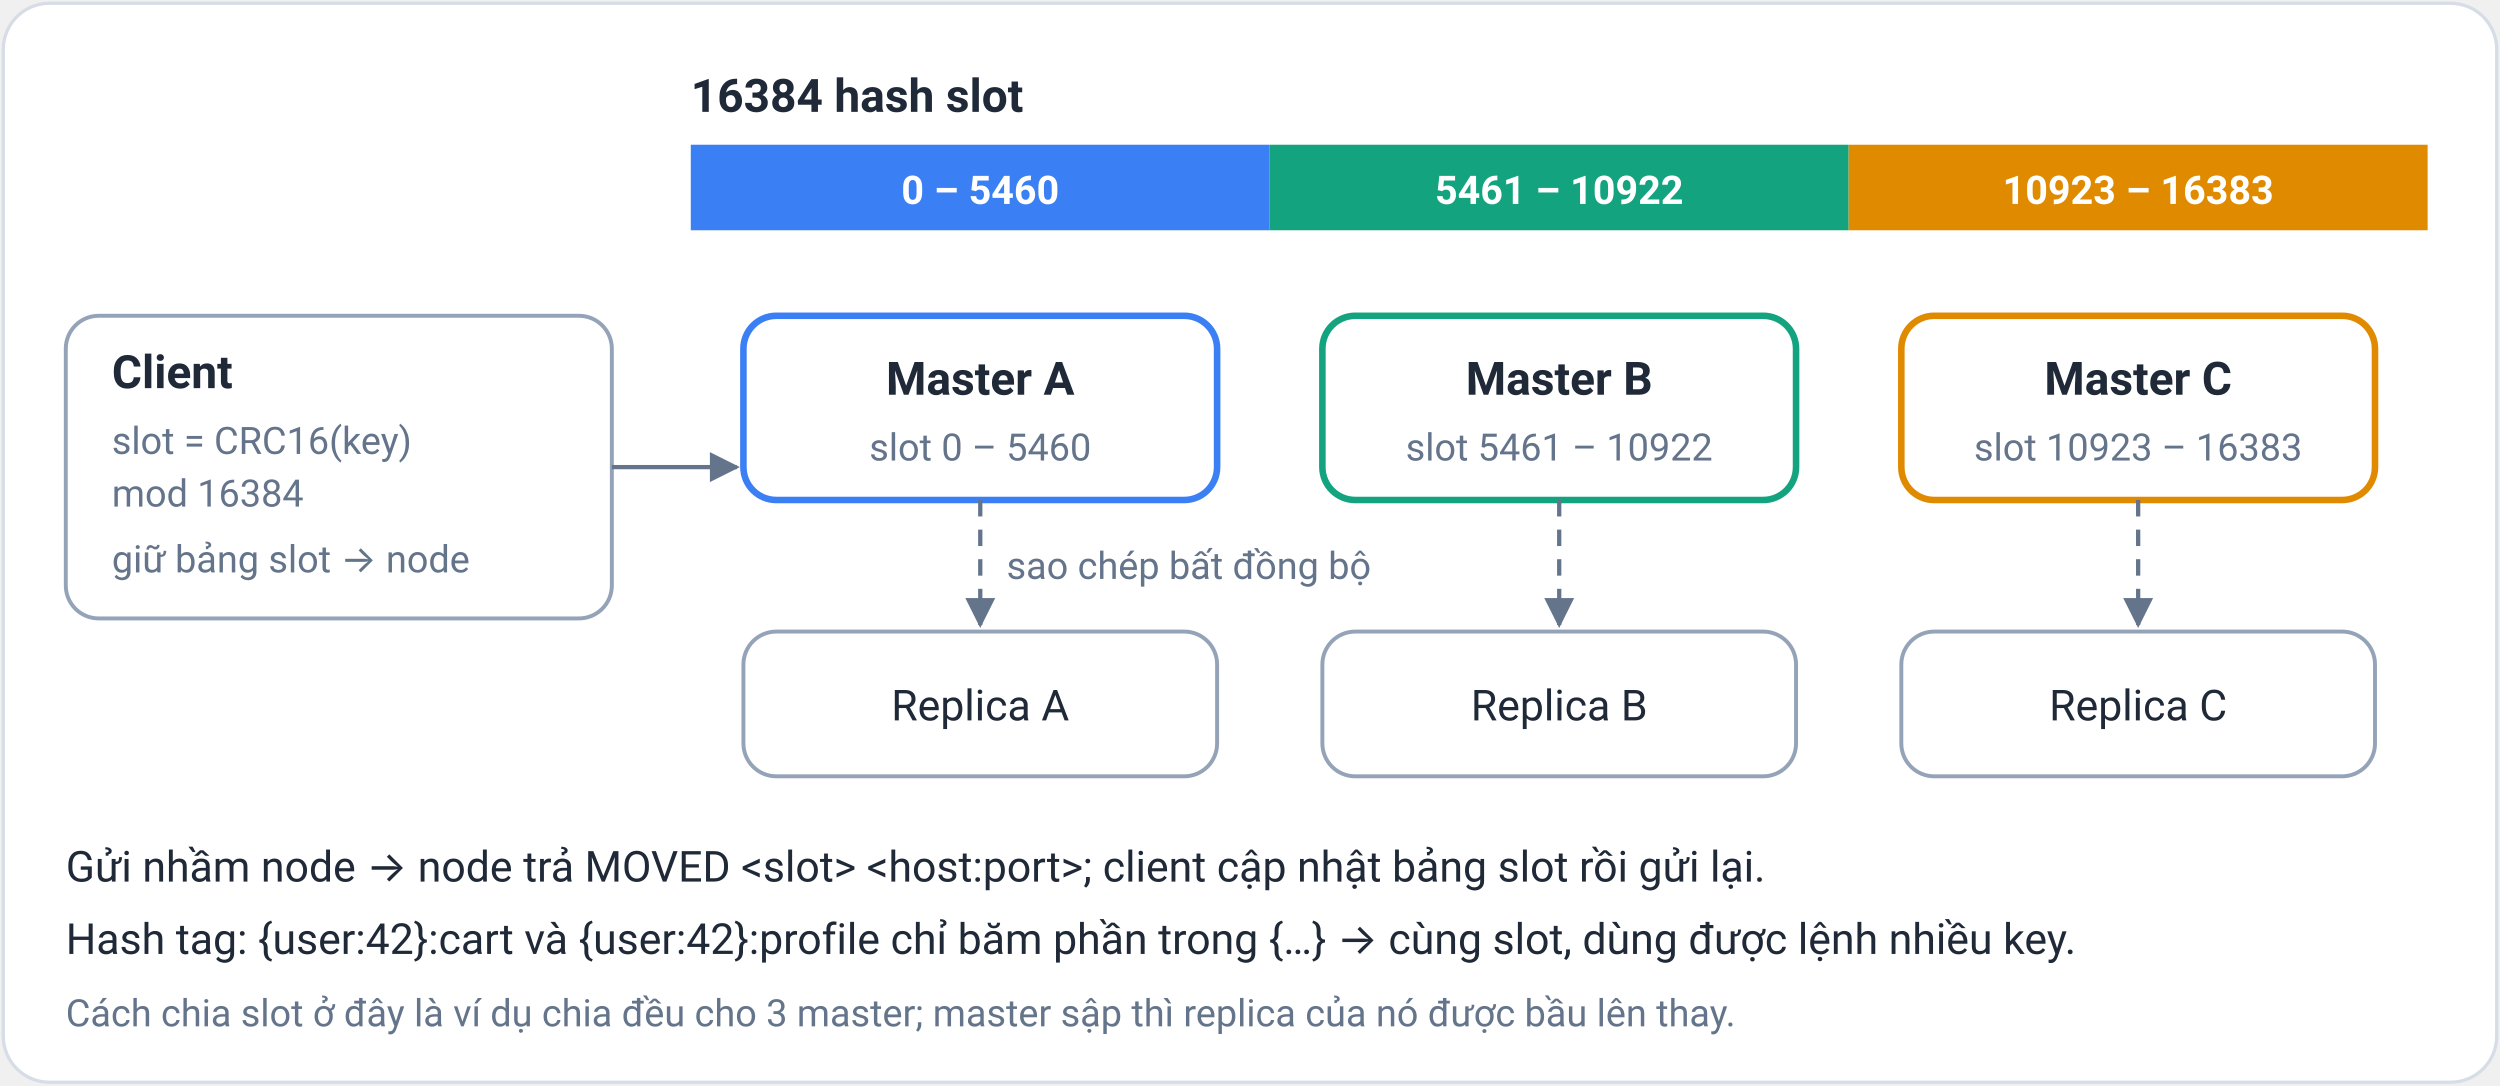
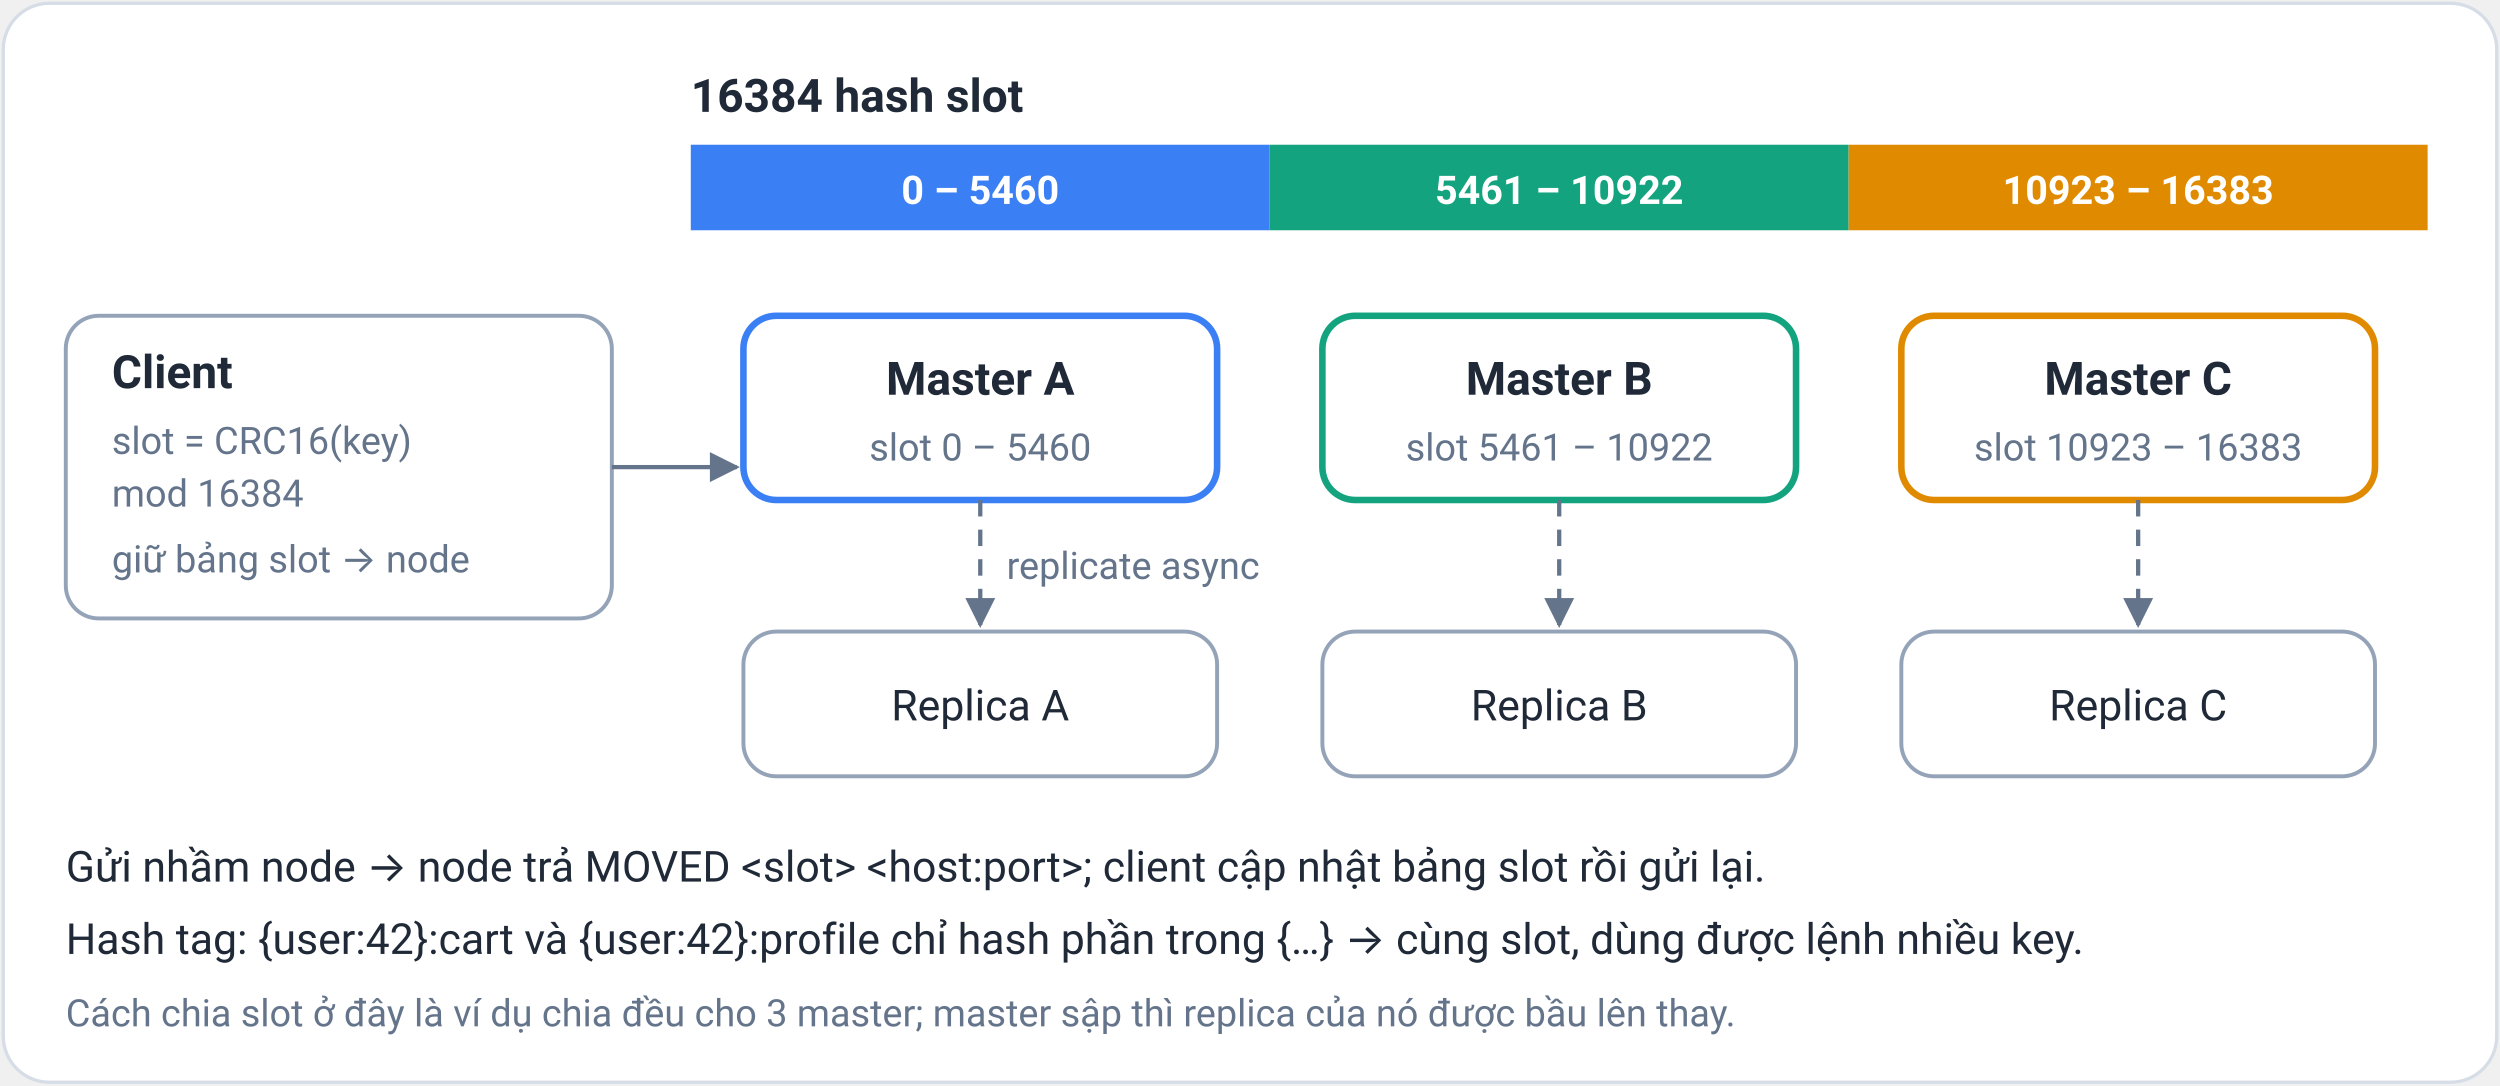
<svg xmlns="http://www.w3.org/2000/svg" viewBox="0 0 760 330" font-family="system-ui, -apple-system, 'Segoe UI', Roboto, sans-serif" role="img" aria-labelledby="t">
  <defs>
    <marker id="a" viewBox="0 0 10 10" refX="9" refY="5" markerWidth="7" markerHeight="7" orient="auto-start-reverse">
      <path d="M0,0 L10,5 L0,10 z" fill="#64748b" />
    </marker>
    <style>
      .box { fill: #fff; stroke: #94a3b8; stroke-width: 1.2; }
      .h { font-size: 14px; font-weight: 650; fill: #1f2937; }
      .t { font-size: 13px; fill: #1f2937; }
      .s { font-size: 11.5px; fill: #64748b; }
      .w { font-size: 12px; fill: #ffffff; font-weight: 600; text-anchor: middle; }
    </style>
  </defs>
  <rect x="1" y="1" width="758" height="328" rx="14" fill="#ffffff" stroke="#d6dde6" />
  <text class="h" x="210" y="34">16384 hash slot</text>
  <rect x="210" y="44" width="176" height="26" fill="#3b7ff5" />
  <rect x="386" y="44" width="176" height="26" fill="#14a37f" />
  <rect x="562" y="44" width="176" height="26" fill="#e08a00" />
  <text class="w" x="298" y="62">0 – 5460</text>
  <text class="w" x="474" y="62">5461 – 10922</text>
  <text class="w" x="650" y="62">10923 – 16383</text>
  <rect class="box" x="20" y="96" width="166" height="92" rx="10" />
  <text class="h" x="34" y="118">Client</text>
  <text class="s" x="34" y="138">slot = CRC16(key)</text>
  <text class="s" x="34" y="154">mod 16384</text>
  <text class="s" x="34" y="174">giữ bảng slot → node</text>
  <path d="M186,142 L224,142" stroke="#64748b" stroke-width="1.3" marker-end="url(#a)" />
  <rect class="box" x="226" y="96" width="144" height="56" rx="10" style="stroke:#3b7ff5;stroke-width:2" />
  <text class="h" x="298" y="120" text-anchor="middle">Master A</text>
  <text class="s" x="298" y="140" text-anchor="middle">slot 0 – 5460</text>
  <rect class="box" x="402" y="96" width="144" height="56" rx="10" style="stroke:#14a37f;stroke-width:2" />
  <text class="h" x="474" y="120" text-anchor="middle">Master B</text>
  <text class="s" x="474" y="140" text-anchor="middle">slot 5461 – 10922</text>
  <rect class="box" x="578" y="96" width="144" height="56" rx="10" style="stroke:#e08a00;stroke-width:2" />
  <text class="h" x="650" y="120" text-anchor="middle">Master C</text>
  <text class="s" x="650" y="140" text-anchor="middle">slot 10923 – 16383</text>
  <g stroke="#64748b" stroke-width="1.3" stroke-dasharray="5 4" marker-end="url(#a)">
    <path d="M298,152 L298,190" />
    <path d="M474,152 L474,190" />
    <path d="M650,152 L650,190" />
  </g>
-   <text class="s" x="306" y="176">sao chép bất đồng bộ</text>
+   <text class="s" x="306" y="176">replicate async</text>
  <rect class="box" x="226" y="192" width="144" height="44" rx="10" />
  <text class="t" x="298" y="219" text-anchor="middle">Replica A</text>
  <rect class="box" x="402" y="192" width="144" height="44" rx="10" />
  <text class="t" x="474" y="219" text-anchor="middle">Replica B</text>
  <rect class="box" x="578" y="192" width="144" height="44" rx="10" />
  <text class="t" x="650" y="219" text-anchor="middle">Replica C</text>
  <text class="t" x="20" y="268">Gửi nhầm node → node trả MOVED &lt;slot&gt; &lt;host:port&gt;; client cập nhật bảng slot rồi gửi lại.</text>
-   <text class="t" x="20" y="290">Hash tag: {user:42}:cart và {user:42}:profile chỉ băm phần trong {…} → cùng slot, dùng được lệnh nhiều key.</text>
+   <text class="t" x="20" y="290">Hash tag: {user:42}:cart và {user:42}:profile chỉ hash phần trong {…} → cùng slot, dùng được lệnh nhiều key.</text>
  <text class="s" x="20" y="312">Cách chia slot ở đây là ví dụ chia đều cho 3 master; master sập thì replica của nó được bầu lên thay.</text>
</svg>
